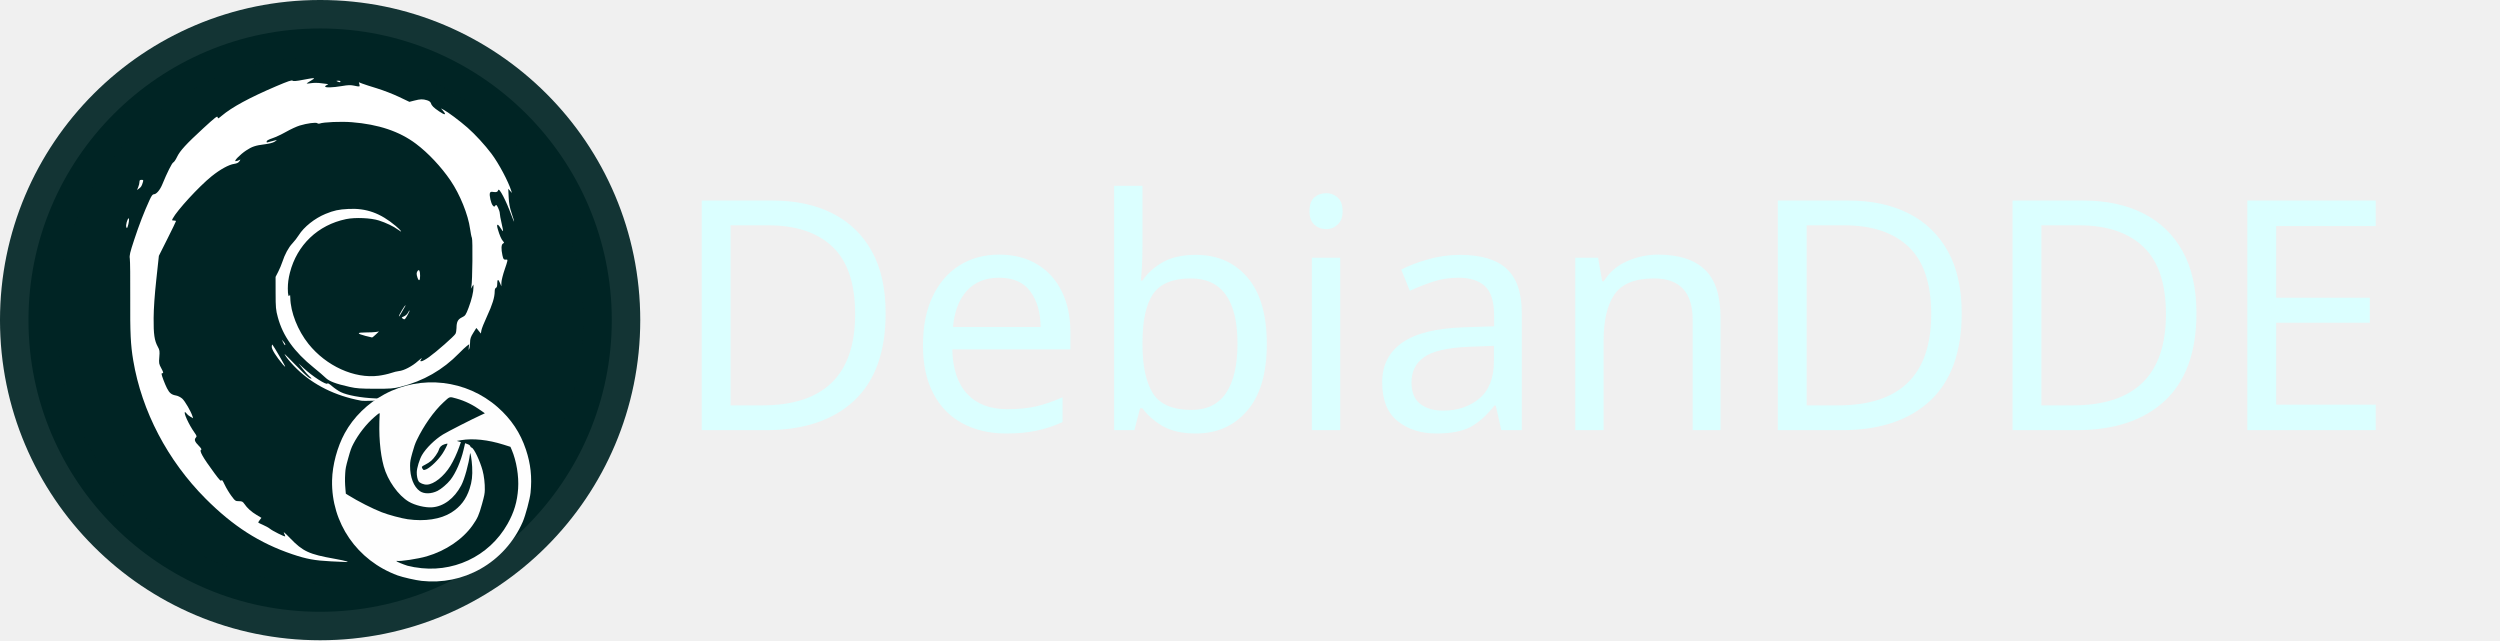
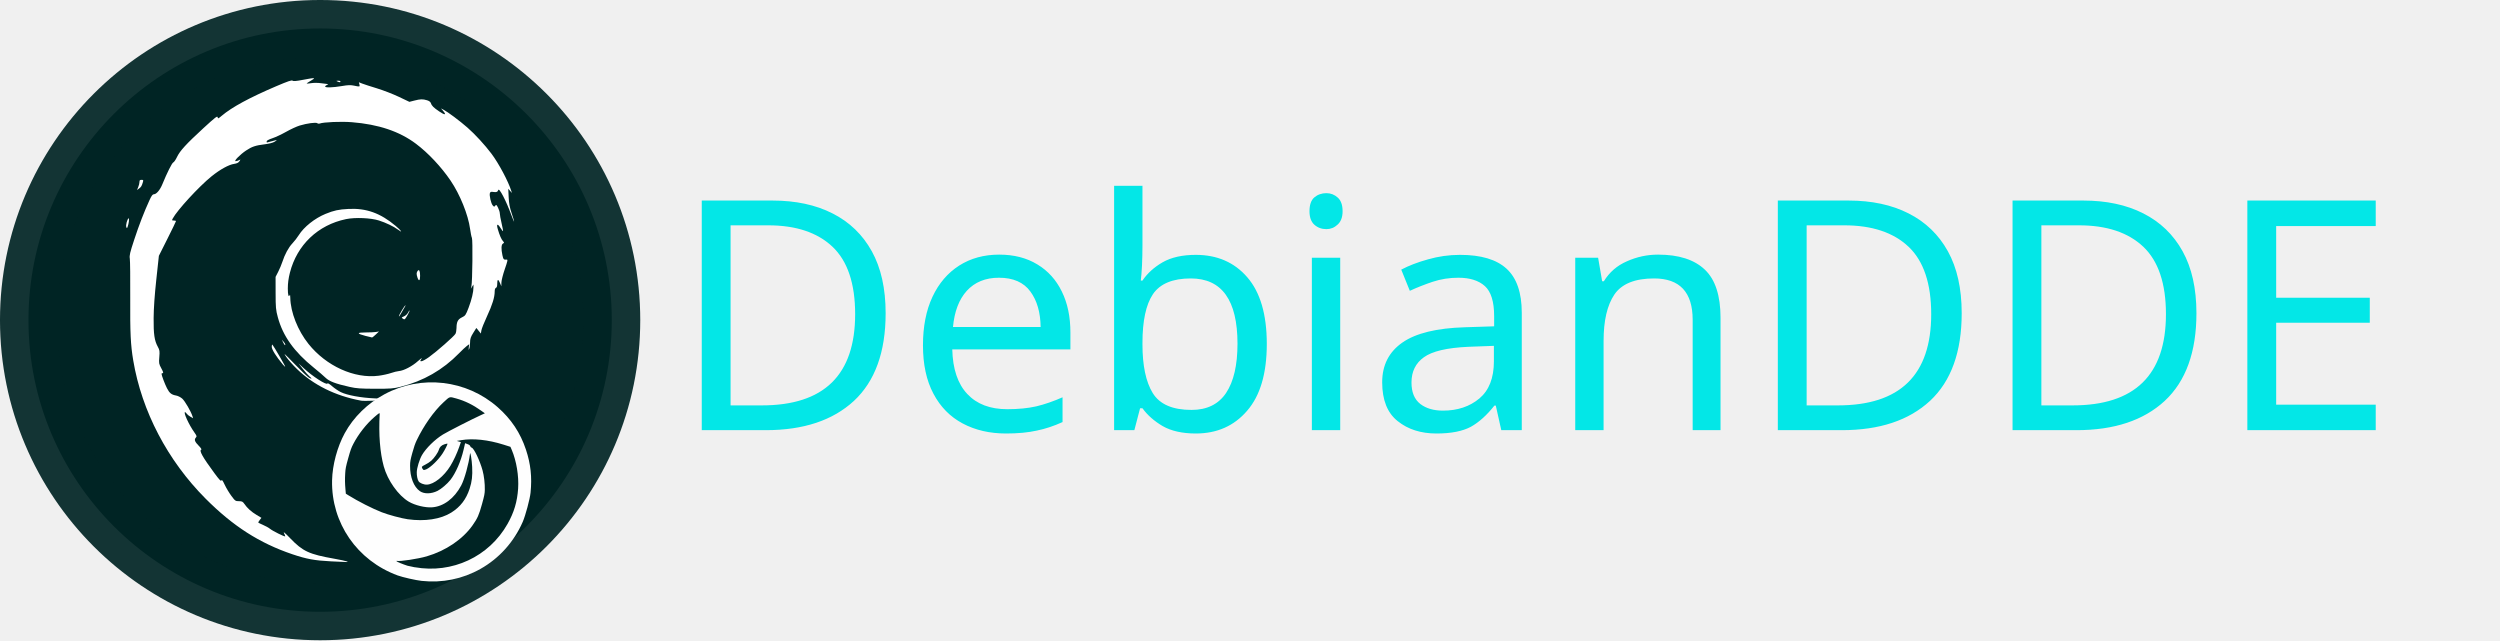
<svg xmlns="http://www.w3.org/2000/svg" width="164" height="42" viewBox="0 0 164 42" version="1.1" id="svg17">
  <defs id="defs7">
    <path d="m 33,17.5 c 0,0.552 -0.448,1 -1,1 H 20 c -1.657,0 -3,-1.343 -3,-3 v -7 c 0,-1.657 1.343,-3 3,-3 h 10 c 1.657,0 3,1.343 3,3 v 3 c 0,1.105 -0.895,2 -2,2 H 20 v 1 c 0,0.552 0.448,1 1,1 h 11 c 0.552,0 1,0.448 1,1 z m -13,-7 h 10 v -1 c 0,-0.552 -0.448,-1 -1,-1 h -8 c -0.552,0 -1,0.448 -1,1 z m 30,7 c 0,0.552 -0.448,1 -1,1 H 37 c -1.657,0 -3,-1.343 -3,-3 v -7 c 0,-1.657 1.343,-3 3,-3 h 10 c 1.657,0 3,1.343 3,3 v 3 c 0,1.105 -0.895,2 -2,2 H 37 v 1 c 0,0.552 0.448,1 1,1 h 11 c 0.552,0 1,0.448 1,1 z m -13,-7 h 10 v -1 c 0,-0.552 -0.448,-1 -1,-1 h -8 c -0.552,0 -1,0.448 -1,1 z m -24,-9 c 0,-0.552 0.448,-1 1,-1 h 1 c 0.552,0 1,0.448 1,1 v 13.995 l -10e-7,0.002 c -0.001,1.657 -1.345,2.999 -3.002,2.998 C 10.975,18.494 8.975,18.495 7,18.5 1.851,18.499 0.95,14 0.989,11.623 1.029,9.246 1.829,5.872 7,5.5 h 6 z m -5,14 c 1.288,0.003 3.955,-0.003 5,0 -1.4e-5,-0.802 -1.4e-5,-6.995 0,-7 -1.4e-5,0.005 -3.98,0 -5,0 C 6.232,8.5 3.94,9.369 3.942,12 3.943,14.686 6.011,15.494 8,15.5 Z m 59,-13 v -1 c 0,-0.552 0.448,-1 1,-1 h 1 c 0.552,0 1,0.448 1,1 v 1 c 0,0.552 -0.448,1 -1,1 h -1 c -0.552,0 -1,-0.448 -1,-1 z m 0,15 v -11 c 0,-0.552 0.448,-1 1,-1 h 1 c 0.552,0 1,0.448 1,1 v 11 c 0,0.552 -0.448,1 -1,1 h -1 c -0.552,0 -1,-0.448 -1,-1 z m 4,-12 c 0,0.001 2.667,0.001 8,6.754e-4 h 5.57e-4 C 81.762,5.501 84,7.739 84,10.5 v 7 c 0,0.552 -0.448,1 -1,1 h -1 c -0.552,0 -1,-0.448 -1,-1 v -7 c 0,-1.105 -0.895,-2 -2,-2 h -5 v 9 c 0.014,0.475 0.034,1.077 -1,1 -0.144,-0.019 -0.912,-0.017 -1,0 -0.855,0.043 -1,-0.291 -1,-1 z m -17,16 c 0,0.552 -0.448,1 -1,1 h -1 c -0.552,0 -1,-0.448 -1,-1 v -14 c 0,-1.105 0.895,-2 2,-2 h 7 c 3.314,0 6,2.686 6,6 v 1 c 0,3.314 -2.686,6 -6,6 h -6 z m 9,-10 c 0,-1.657 -1.343,-3 -3,-3 h -6 v 7 h 6 c 1.657,0 3,-1.343 3,-3 z" id="path-1" />
  </defs>
  <ellipse id="path131" cx="21" cy="21" style="fill:#002424;fill-opacity:1;stroke:#002424;stroke-width:3.737;stroke-dasharray:none;stroke-opacity:0.919" rx="19.132" ry="19.132" />
  <path style="fill:#ffffff;fill-opacity:1;stroke-width:0.056" d="m 21.691,36.823 c -1.04,-0.051 -1.594,-0.154 -2.508,-0.463 -2.161,-0.731 -3.895,-1.842 -5.695,-3.648 C 10.993,30.209 9.299,26.974 8.74,23.643 8.568,22.62 8.531,21.841 8.543,19.528 c 0.007,-1.27 -0.005,-2.421 -0.027,-2.559 -0.034,-0.217 0.005,-0.385 0.294,-1.261 0.322,-0.977 0.645,-1.81 1.003,-2.591 0.131,-0.285 0.2,-0.375 0.286,-0.375 0.161,0 0.401,-0.284 0.552,-0.656 0.301,-0.738 0.633,-1.402 0.717,-1.431 0.049,-0.018 0.159,-0.177 0.243,-0.355 0.193,-0.407 0.599,-0.85 1.741,-1.9 0.762,-0.7 0.91,-0.814 0.925,-0.713 0.017,0.112 0.034,0.106 0.268,-0.092 0.669,-0.565 1.816,-1.187 3.58,-1.941 0.757,-0.323 1.012,-0.41 1.068,-0.363 0.055,0.046 0.231,0.032 0.68,-0.054 0.81,-0.155 0.876,-0.148 0.521,0.056 -0.163,0.094 -0.289,0.179 -0.278,0.189 0.011,0.01 0.149,-0.003 0.308,-0.028 0.162,-0.026 0.444,-0.024 0.64,0.005 0.193,0.028 0.388,0.053 0.434,0.055 0.049,0.003 0.031,0.026 -0.042,0.055 -0.069,0.028 -0.125,0.076 -0.125,0.108 0,0.084 0.495,0.07 1.089,-0.031 0.41,-0.07 0.579,-0.076 0.802,-0.028 0.386,0.083 0.396,0.08 0.355,-0.081 l -0.035,-0.141 0.215,0.085 c 0.118,0.047 0.553,0.188 0.966,0.313 0.413,0.126 1.062,0.377 1.442,0.558 l 0.691,0.329 0.329,-0.084 c 0.394,-0.101 0.544,-0.105 0.827,-0.02 0.135,0.04 0.227,0.107 0.249,0.181 0.052,0.171 0.178,0.298 0.539,0.544 0.379,0.258 0.505,0.256 0.285,-0.006 L 28.929,7.111 29.092,7.196 c 0.287,0.149 1.054,0.721 1.571,1.173 0.494,0.432 1.147,1.141 1.578,1.715 0.478,0.636 1.11,1.824 1.298,2.437 l 0.043,0.139 -0.12,-0.139 -0.12,-0.139 0.027,0.556 c 0.021,0.419 0.069,0.679 0.196,1.053 0.224,0.664 0.21,0.744 -0.021,0.115 -0.347,-0.948 -0.801,-1.816 -0.858,-1.641 -0.041,0.128 -0.123,0.159 -0.324,0.127 -0.144,-0.023 -0.193,-0.008 -0.223,0.07 -0.054,0.141 0.071,0.689 0.186,0.816 0.089,0.099 0.102,0.1 0.164,0.014 0.06,-0.081 0.081,-0.066 0.183,0.133 0.063,0.124 0.115,0.292 0.115,0.374 0,0.082 0.053,0.372 0.117,0.646 0.064,0.274 0.107,0.507 0.095,0.519 -0.012,0.012 -0.083,-0.077 -0.158,-0.198 -0.201,-0.325 -0.291,-0.29 -0.184,0.072 0.12,0.408 0.23,0.66 0.34,0.781 0.088,0.098 0.088,0.107 -0.002,0.158 -0.113,0.063 -0.127,0.346 -0.036,0.769 0.059,0.273 0.089,0.304 0.283,0.284 0.078,-0.008 0.059,0.089 -0.125,0.619 -0.12,0.346 -0.22,0.741 -0.224,0.879 l -0.006,0.25 -0.086,-0.209 c -0.114,-0.277 -0.182,-0.264 -0.182,0.036 0,0.166 -0.027,0.255 -0.083,0.276 -0.054,0.021 -0.084,0.107 -0.084,0.242 -0.002,0.379 -0.154,0.873 -0.5,1.615 -0.187,0.401 -0.355,0.823 -0.373,0.936 l -0.033,0.206 -0.149,-0.183 -0.149,-0.183 -0.204,0.326 c -0.168,0.269 -0.204,0.379 -0.208,0.633 -0.002,0.169 -0.028,0.358 -0.057,0.419 -0.04,0.085 -0.047,0.062 -0.027,-0.099 l 0.026,-0.21 -0.15,0.109 c -0.082,0.06 -0.312,0.275 -0.511,0.479 -1.065,1.093 -2.349,1.829 -3.838,2.201 -0.472,0.118 -0.65,0.132 -1.669,0.13 -0.956,-0.002 -1.226,-0.021 -1.669,-0.12 -0.932,-0.209 -1.34,-0.364 -1.586,-0.604 -0.123,-0.12 -0.468,-0.416 -0.767,-0.657 -1.296,-1.048 -2.031,-2.078 -2.363,-3.311 -0.13,-0.482 -0.143,-0.632 -0.145,-1.589 l -0.002,-1.057 0.171,-0.334 c 0.094,-0.184 0.216,-0.471 0.27,-0.64 0.161,-0.499 0.408,-0.957 0.662,-1.224 0.131,-0.138 0.318,-0.379 0.416,-0.536 0.337,-0.541 1.05,-1.109 1.755,-1.398 0.551,-0.226 0.86,-0.293 1.506,-0.326 1.169,-0.06 2.096,0.273 3.096,1.112 0.387,0.325 0.497,0.504 0.148,0.242 -0.267,-0.201 -0.794,-0.453 -1.241,-0.595 -0.541,-0.172 -1.562,-0.215 -2.159,-0.091 -1.845,0.382 -3.223,1.697 -3.685,3.518 -0.094,0.37 -0.136,0.69 -0.136,1.03 0,0.443 0.053,0.615 0.13,0.424 0.015,-0.038 0.03,0.045 0.032,0.184 0.016,0.951 0.488,2.149 1.194,3.031 1.161,1.451 3.01,2.291 4.595,2.088 0.267,-0.034 0.632,-0.114 0.813,-0.177 0.18,-0.063 0.419,-0.122 0.53,-0.131 0.311,-0.025 0.875,-0.321 1.24,-0.651 0.216,-0.195 0.295,-0.245 0.23,-0.146 -0.097,0.148 -0.097,0.152 0.009,0.152 0.06,0 0.282,-0.123 0.493,-0.274 0.494,-0.353 1.642,-1.362 1.73,-1.522 0.038,-0.067 0.069,-0.238 0.07,-0.379 0.003,-0.407 0.086,-0.571 0.356,-0.702 0.225,-0.109 0.251,-0.147 0.438,-0.636 0.201,-0.526 0.322,-1.039 0.319,-1.35 l -0.002,-0.171 -0.085,0.139 -0.085,0.139 0.037,-0.167 c 0.066,-0.296 0.095,-3.038 0.033,-3.165 -0.031,-0.064 -0.085,-0.33 -0.12,-0.59 -0.124,-0.927 -0.663,-2.263 -1.281,-3.172 C 28.946,10.947 28.086,10.03 27.288,9.432 26.201,8.616 24.838,8.158 23.075,8.016 c -0.69,-0.055 -1.855,-0.007 -2.102,0.088 -0.049,0.019 -0.12,0.009 -0.158,-0.021 -0.088,-0.071 -0.667,0.005 -1.153,0.152 -0.199,0.06 -0.599,0.245 -0.89,0.41 -0.291,0.165 -0.697,0.356 -0.904,0.424 -0.229,0.075 -0.375,0.154 -0.375,0.202 0,0.043 0.006,0.079 0.014,0.078 0.008,-3.771e-4 0.152,-0.038 0.32,-0.083 0.39,-0.105 0.396,-0.104 0.188,0.03 -0.11,0.07 -0.354,0.133 -0.661,0.171 -0.59,0.072 -0.831,0.153 -1.21,0.406 -0.388,0.258 -0.822,0.7 -0.688,0.7 0.054,0 0.153,-0.029 0.219,-0.064 0.117,-0.063 0.118,-0.061 0.031,0.07 -0.063,0.095 -0.161,0.144 -0.342,0.17 -0.353,0.051 -0.928,0.367 -1.485,0.817 -0.831,0.671 -2.259,2.225 -2.551,2.775 -0.061,0.114 -0.054,0.125 0.075,0.125 0.078,0 0.141,0.018 0.141,0.04 0,0.022 -0.252,0.544 -0.561,1.159 l -0.561,1.118 -0.168,1.553 c -0.112,1.035 -0.17,1.877 -0.176,2.526 -0.009,1.066 0.051,1.48 0.274,1.885 0.122,0.221 0.131,0.286 0.099,0.675 -0.034,0.408 -0.027,0.447 0.133,0.743 0.122,0.225 0.147,0.312 0.091,0.312 -0.043,0 -0.078,0.021 -0.078,0.047 0,0.096 0.213,0.661 0.355,0.941 0.164,0.323 0.296,0.429 0.606,0.483 0.115,0.02 0.294,0.111 0.397,0.202 0.173,0.152 0.578,0.85 0.672,1.157 l 0.04,0.132 -0.18,-0.104 c -0.099,-0.057 -0.208,-0.148 -0.242,-0.201 -0.034,-0.054 -0.082,-0.097 -0.105,-0.097 -0.126,0 0.251,0.822 0.603,1.318 0.171,0.24 0.179,0.27 0.1,0.358 -0.117,0.129 -0.063,0.271 0.205,0.54 0.127,0.127 0.193,0.231 0.156,0.243 -0.159,0.053 0.083,0.487 0.859,1.539 0.329,0.446 0.434,0.555 0.463,0.481 0.027,-0.071 0.083,0.002 0.215,0.285 0.098,0.21 0.295,0.538 0.437,0.729 0.246,0.331 0.269,0.348 0.495,0.348 0.205,3.34e-4 0.253,0.025 0.361,0.183 0.185,0.272 0.45,0.51 0.801,0.721 l 0.314,0.188 -0.104,0.135 c -0.057,0.074 -0.104,0.149 -0.105,0.167 -7.56e-4,0.017 0.138,0.089 0.309,0.16 0.17,0.071 0.381,0.189 0.469,0.262 0.156,0.131 0.955,0.528 0.991,0.493 0.01,-0.011 -0.023,-0.102 -0.074,-0.204 -0.067,-0.136 0.041,-0.048 0.399,0.324 0.835,0.866 1.236,1.052 2.918,1.349 0.356,0.063 0.706,0.138 0.779,0.167 0.158,0.063 0.208,0.063 -1.037,0.001 z m 1.975,-10.544 c -1.663,-0.311 -3.088,-1.016 -4.178,-2.064 -0.263,-0.254 -0.585,-0.617 -0.716,-0.808 -0.205,-0.301 -0.132,-0.239 0.542,0.459 0.428,0.444 0.856,0.852 0.952,0.907 0.215,0.124 0.225,0.075 0.019,-0.098 -0.085,-0.071 -0.277,-0.289 -0.428,-0.483 l -0.274,-0.353 0.331,0.307 c 0.582,0.541 1.523,1.148 1.569,1.011 0.013,-0.04 0.135,0.032 0.302,0.178 0.154,0.134 0.41,0.308 0.57,0.387 0.419,0.205 1.325,0.373 2.223,0.411 0.574,0.025 0.741,0.047 0.641,0.086 -0.147,0.057 -1.327,0.104 -1.553,0.062 z m -5.122,-2.38 c -0.433,-0.517 -0.718,-0.974 -0.718,-1.15 0,-0.112 0.02,-0.163 0.05,-0.131 0.084,0.089 0.855,1.419 0.833,1.437 -0.011,0.009 -0.086,-0.061 -0.165,-0.155 z m 0.032,-1.437 -0.088,-0.181 0.114,0.131 c 0.063,0.072 0.114,0.154 0.114,0.181 0,0.097 -0.054,0.047 -0.14,-0.131 z m 5.409,-0.424 c -0.597,-0.156 -0.598,-0.229 -0.003,-0.229 0.278,0 0.589,-0.015 0.692,-0.033 l 0.188,-0.033 -0.208,0.199 c -0.114,0.11 -0.227,0.198 -0.25,0.196 -0.023,-0.002 -0.212,-0.047 -0.419,-0.101 z m 2.441,-1.135 c -0.097,-0.071 -0.093,-0.08 0.073,-0.149 0.097,-0.04 0.213,-0.145 0.259,-0.232 0.045,-0.087 0.095,-0.159 0.11,-0.159 0.033,0 -0.159,0.378 -0.263,0.516 -0.064,0.086 -0.089,0.089 -0.178,0.023 z m -0.257,-0.158 c 0,-0.085 0.377,-0.716 0.428,-0.716 0.016,0 -0.012,0.064 -0.063,0.141 -0.051,0.078 -0.154,0.257 -0.229,0.398 -0.075,0.141 -0.136,0.22 -0.136,0.177 z m 1.217,-2.537 c -0.077,-0.226 -0.072,-0.335 0.021,-0.448 0.09,-0.11 0.151,0.022 0.152,0.333 7.56e-4,0.331 -0.08,0.386 -0.173,0.115 z M 8.285,14.894 c -0.046,-0.115 0.058,-0.514 0.149,-0.571 0.063,-0.039 0.019,0.343 -0.065,0.561 -0.041,0.105 -0.045,0.106 -0.084,0.01 z m 0.783,-2.621 c 0.044,-0.106 0.081,-0.257 0.081,-0.334 0,-0.112 0.028,-0.141 0.135,-0.141 0.122,0 0.131,0.015 0.089,0.153 -0.077,0.257 -0.113,0.316 -0.252,0.418 L 8.988,12.466 Z M 22.137,5.345 c -0.099,-0.042 -0.094,-0.048 0.042,-0.052 0.084,-0.002 0.153,0.021 0.153,0.052 0,0.065 -0.043,0.065 -0.195,0 z" id="path2377" />
  <path style="display:inline;fill:#fefefe;stroke-width:0.032" d="m 26.087,37.749 c -2.663,-0.979 -4.364,-3.445 -4.303,-6.24 0.022,-1.009 0.34,-2.193 0.83,-3.09 0.577,-1.058 1.501,-1.961 2.618,-2.561 2.402,-1.29 5.37,-0.948 7.416,0.854 0.89,0.784 1.486,1.678 1.854,2.784 0.312,0.936 0.406,1.814 0.302,2.827 -0.042,0.413 -0.334,1.502 -0.512,1.91 -0.574,1.315 -1.546,2.396 -2.776,3.088 -1.179,0.663 -2.501,0.932 -3.858,0.785 -0.379,-0.041 -1.25,-0.239 -1.571,-0.357 z m 1.117,-0.539 c 2.458,0.437 4.873,-0.688 6.088,-2.837 0.43,-0.76 0.639,-1.458 0.697,-2.321 0.055,-0.821 -0.11,-1.819 -0.421,-2.547 l -0.083,-0.193 -0.455,-0.144 c -1.012,-0.32 -2.004,-0.425 -2.775,-0.294 l -0.291,0.05 0.135,0.04 0.135,0.04 -0.114,0.327 c -0.144,0.413 -0.373,0.903 -0.576,1.234 -0.421,0.685 -1.076,1.208 -1.537,1.227 -0.202,0.008 -0.475,-0.102 -0.548,-0.22 -0.077,-0.125 -0.124,-0.365 -0.119,-0.598 0.006,-0.276 0.179,-0.842 0.343,-1.123 0.264,-0.452 0.848,-1.026 1.376,-1.349 0.311,-0.191 1.91,-1.007 2.496,-1.274 l 0.252,-0.115 -0.239,-0.171 c -0.537,-0.384 -1.065,-0.643 -1.632,-0.801 -0.468,-0.13 -0.412,-0.146 -0.843,0.251 -0.627,0.578 -1.298,1.529 -1.759,2.494 -0.1,0.209 -0.183,0.448 -0.285,0.822 -0.127,0.463 -0.145,0.566 -0.148,0.844 -0.007,0.75 0.242,1.393 0.647,1.67 0.283,0.193 0.742,0.184 1.156,-0.022 0.241,-0.12 0.636,-0.457 0.842,-0.718 0.344,-0.436 0.691,-1.23 0.864,-1.974 l 0.101,-0.435 0.156,0.06 c 0.115,0.044 0.163,0.08 0.181,0.138 0.014,0.044 0.058,0.087 0.1,0.099 0.146,0.04 0.538,0.865 0.709,1.493 0.096,0.352 0.157,0.872 0.147,1.266 -0.006,0.261 -0.029,0.376 -0.187,0.949 -0.195,0.706 -0.292,0.923 -0.618,1.385 -0.648,0.918 -1.754,1.666 -3.006,2.033 -0.559,0.164 -1.766,0.348 -1.948,0.298 -0.034,-0.008 -0.046,-0.001 -0.032,0.023 0.02,0.036 0.439,0.208 0.717,0.295 0.068,0.021 0.28,0.066 0.473,0.101 z m -0.457,-3.148 c 1.119,0.158 2.163,-0.001 2.858,-0.438 0.595,-0.373 0.974,-0.867 1.201,-1.563 0.154,-0.472 0.197,-0.841 0.168,-1.435 -0.022,-0.451 -0.119,-1.045 -0.141,-0.863 -0.081,0.663 -0.361,1.676 -0.576,2.08 -0.456,0.86 -1.167,1.391 -1.927,1.438 -0.448,0.028 -1.111,-0.134 -1.507,-0.367 -0.695,-0.409 -1.396,-1.396 -1.65,-2.325 -0.246,-0.9 -0.339,-2.091 -0.266,-3.426 0.005,-0.101 -0.022,-0.086 -0.353,0.2 -0.522,0.451 -1.037,1.108 -1.375,1.756 -0.136,0.26 -0.186,0.402 -0.337,0.942 -0.152,0.546 -0.179,0.684 -0.196,0.981 -0.023,0.4 -0.019,0.67 0.016,1.063 l 0.025,0.281 0.16,0.1 c 0.647,0.403 1.581,0.878 2.199,1.119 0.432,0.169 1.289,0.399 1.7,0.457 z m 1.23,-3.28 c 0.299,-0.145 0.789,-0.625 1.054,-1.033 0.16,-0.247 0.343,-0.61 0.324,-0.644 -0.006,-0.011 -0.095,0.006 -0.197,0.039 -0.202,0.065 -0.322,0.185 -0.375,0.373 -0.047,0.17 -0.304,0.539 -0.491,0.705 -0.094,0.084 -0.269,0.199 -0.388,0.255 -0.119,0.056 -0.221,0.121 -0.228,0.143 -0.015,0.055 0.067,0.196 0.124,0.212 0.025,0.006 0.104,-0.017 0.176,-0.051 z" id="path12817" />
-   <text xml:space="preserve" style="font-style:normal;font-weight:normal;font-size:21.097px;line-height:1.25;font-family:sans-serif;letter-spacing:0px;word-spacing:0px;fill:#dbffff;fill-opacity:1;stroke:none;stroke-width:0.527" x="43.989" y="28.218" id="text6047">
-     <tspan id="tspan6045" x="43.989" y="28.218" style="fill:#dbffff;fill-opacity:1;stroke-width:0.527">DebianDDE</tspan>
+   <text xml:space="preserve" style="font-style:normal;font-weight:normal;font-size:21.097px;line-height:1.25;font-family:sans-serif;letter-spacing:0px;word-spacing:0px;fill:#00e7e7;fill-opacity:0.987;stroke:none;stroke-width:0.527" x="43.989" y="28.218" id="text6047">
+     <tspan id="tspan6045" x="43.989" y="28.218" style="fill:#00e7e7;fill-opacity:0.987;stroke-width:0.527">DebianDDE</tspan>
  </text>
</svg>
